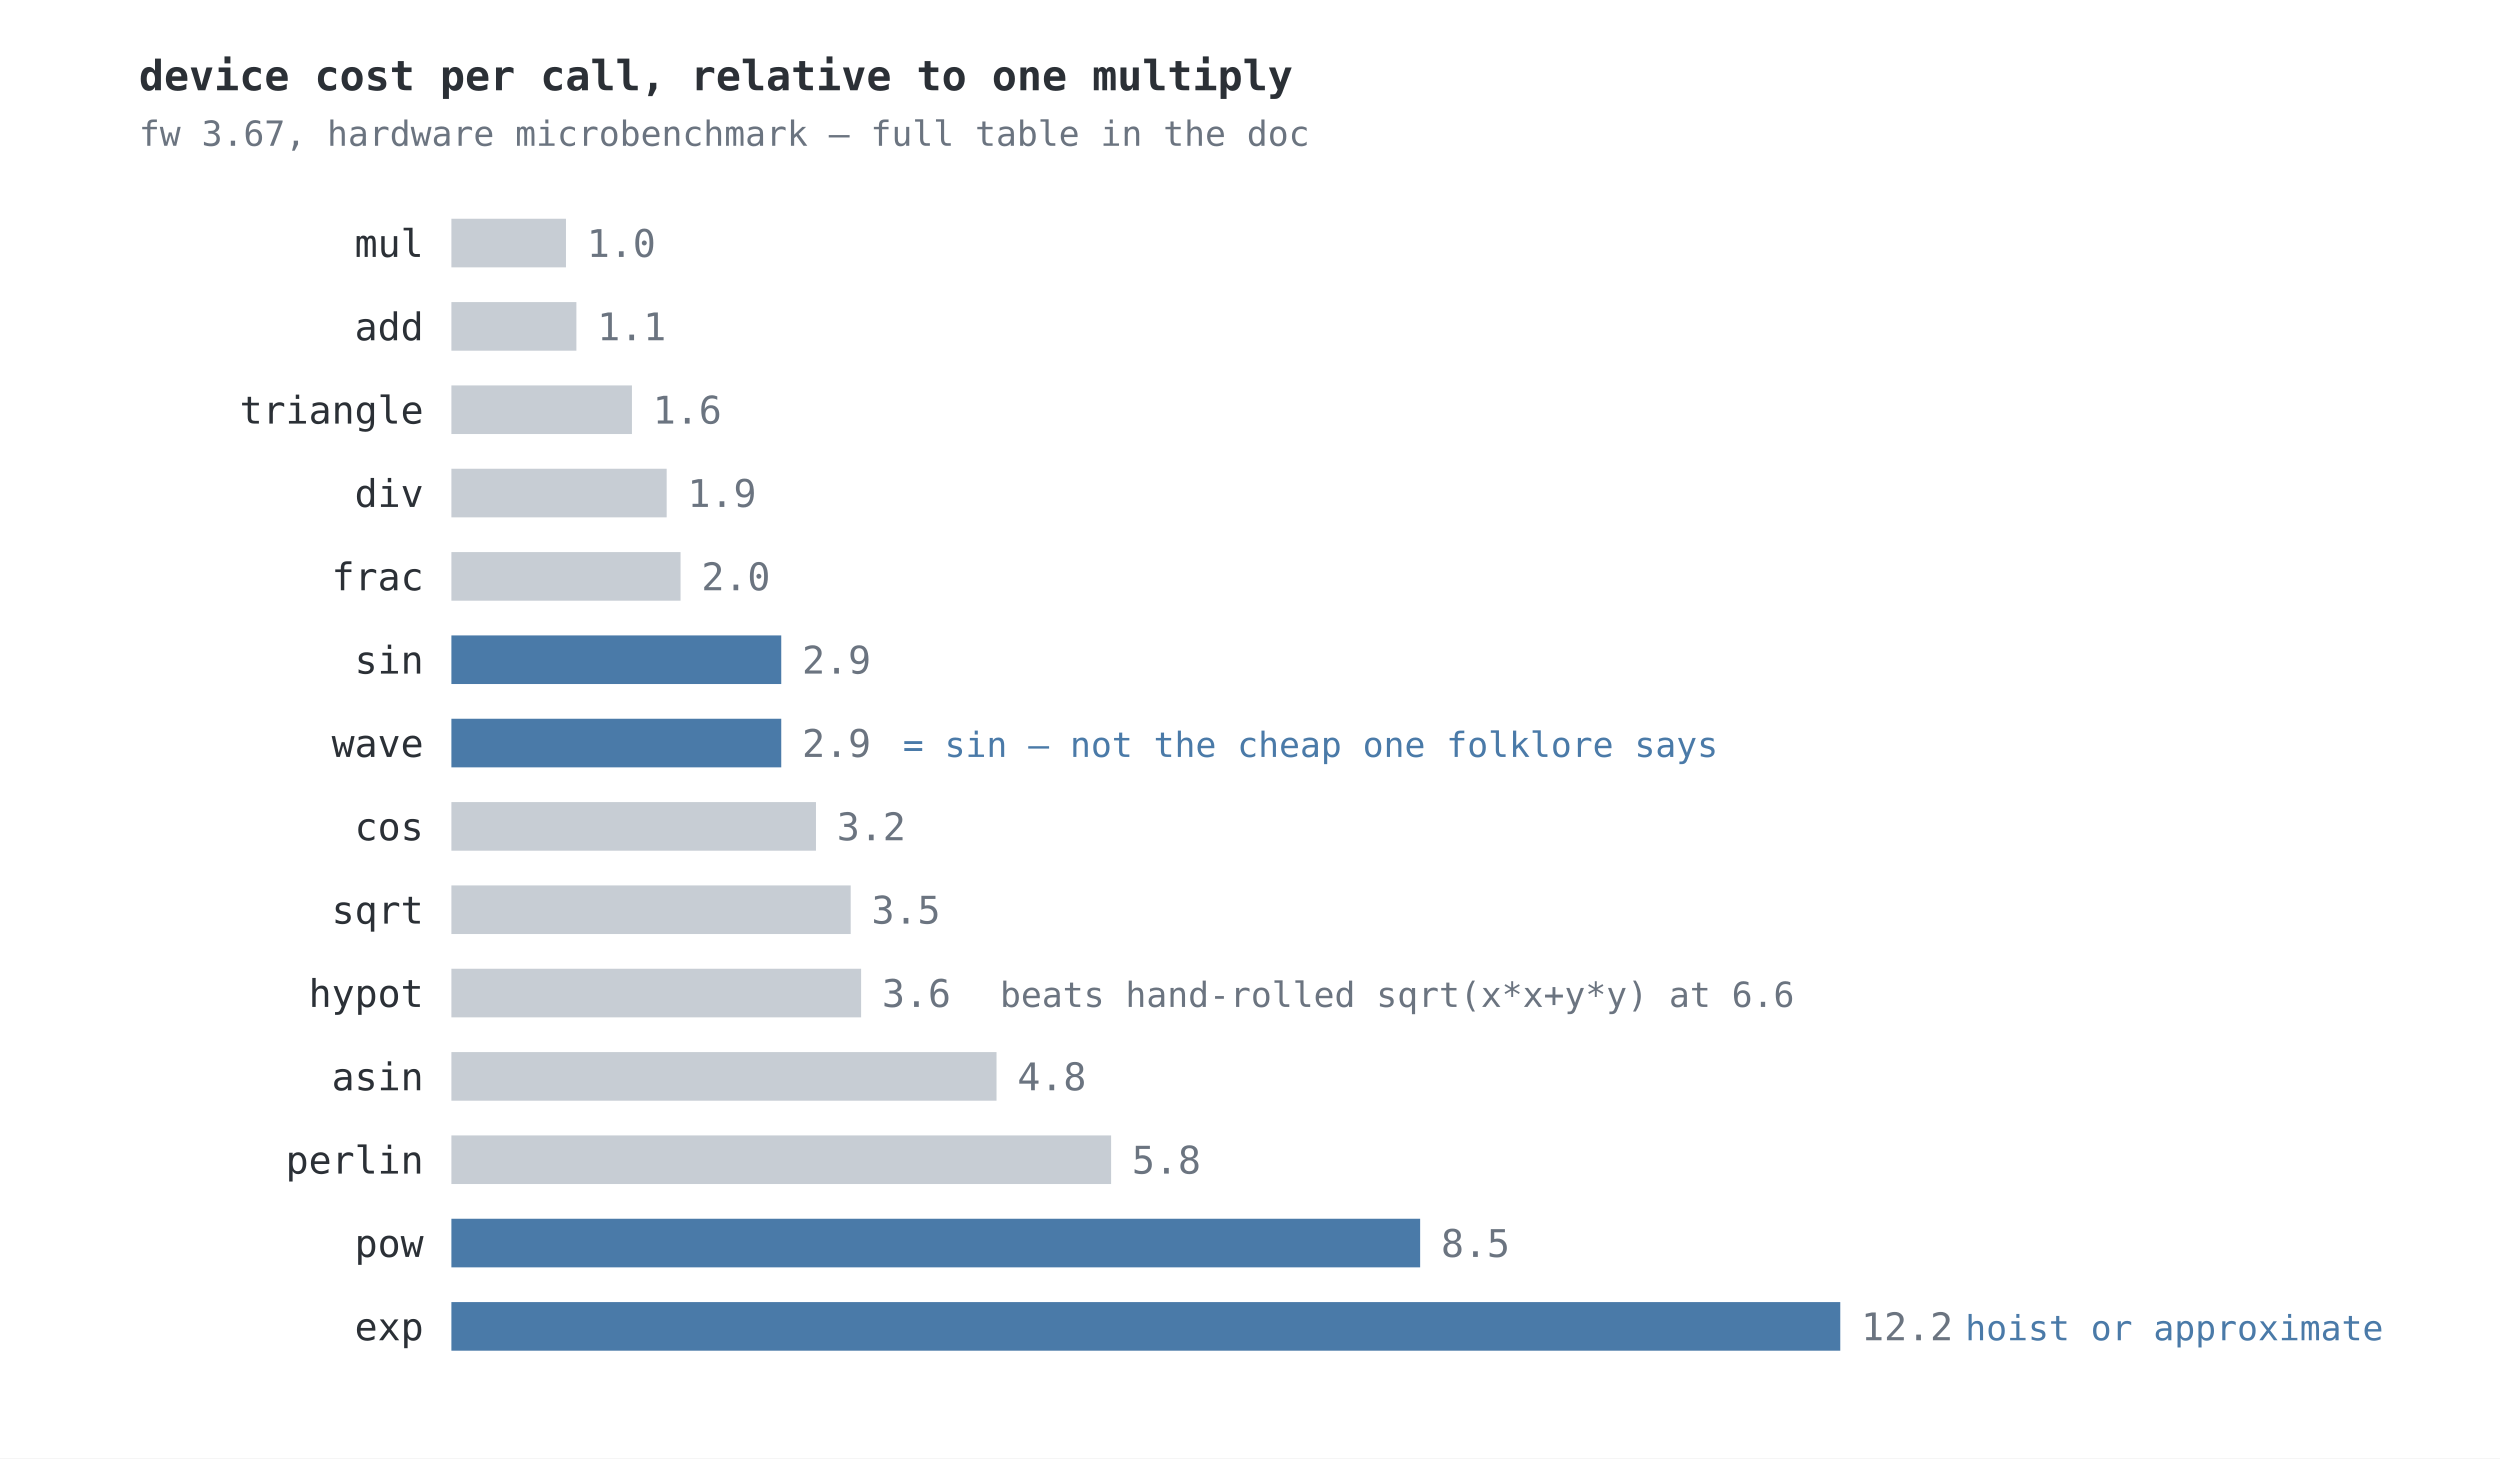
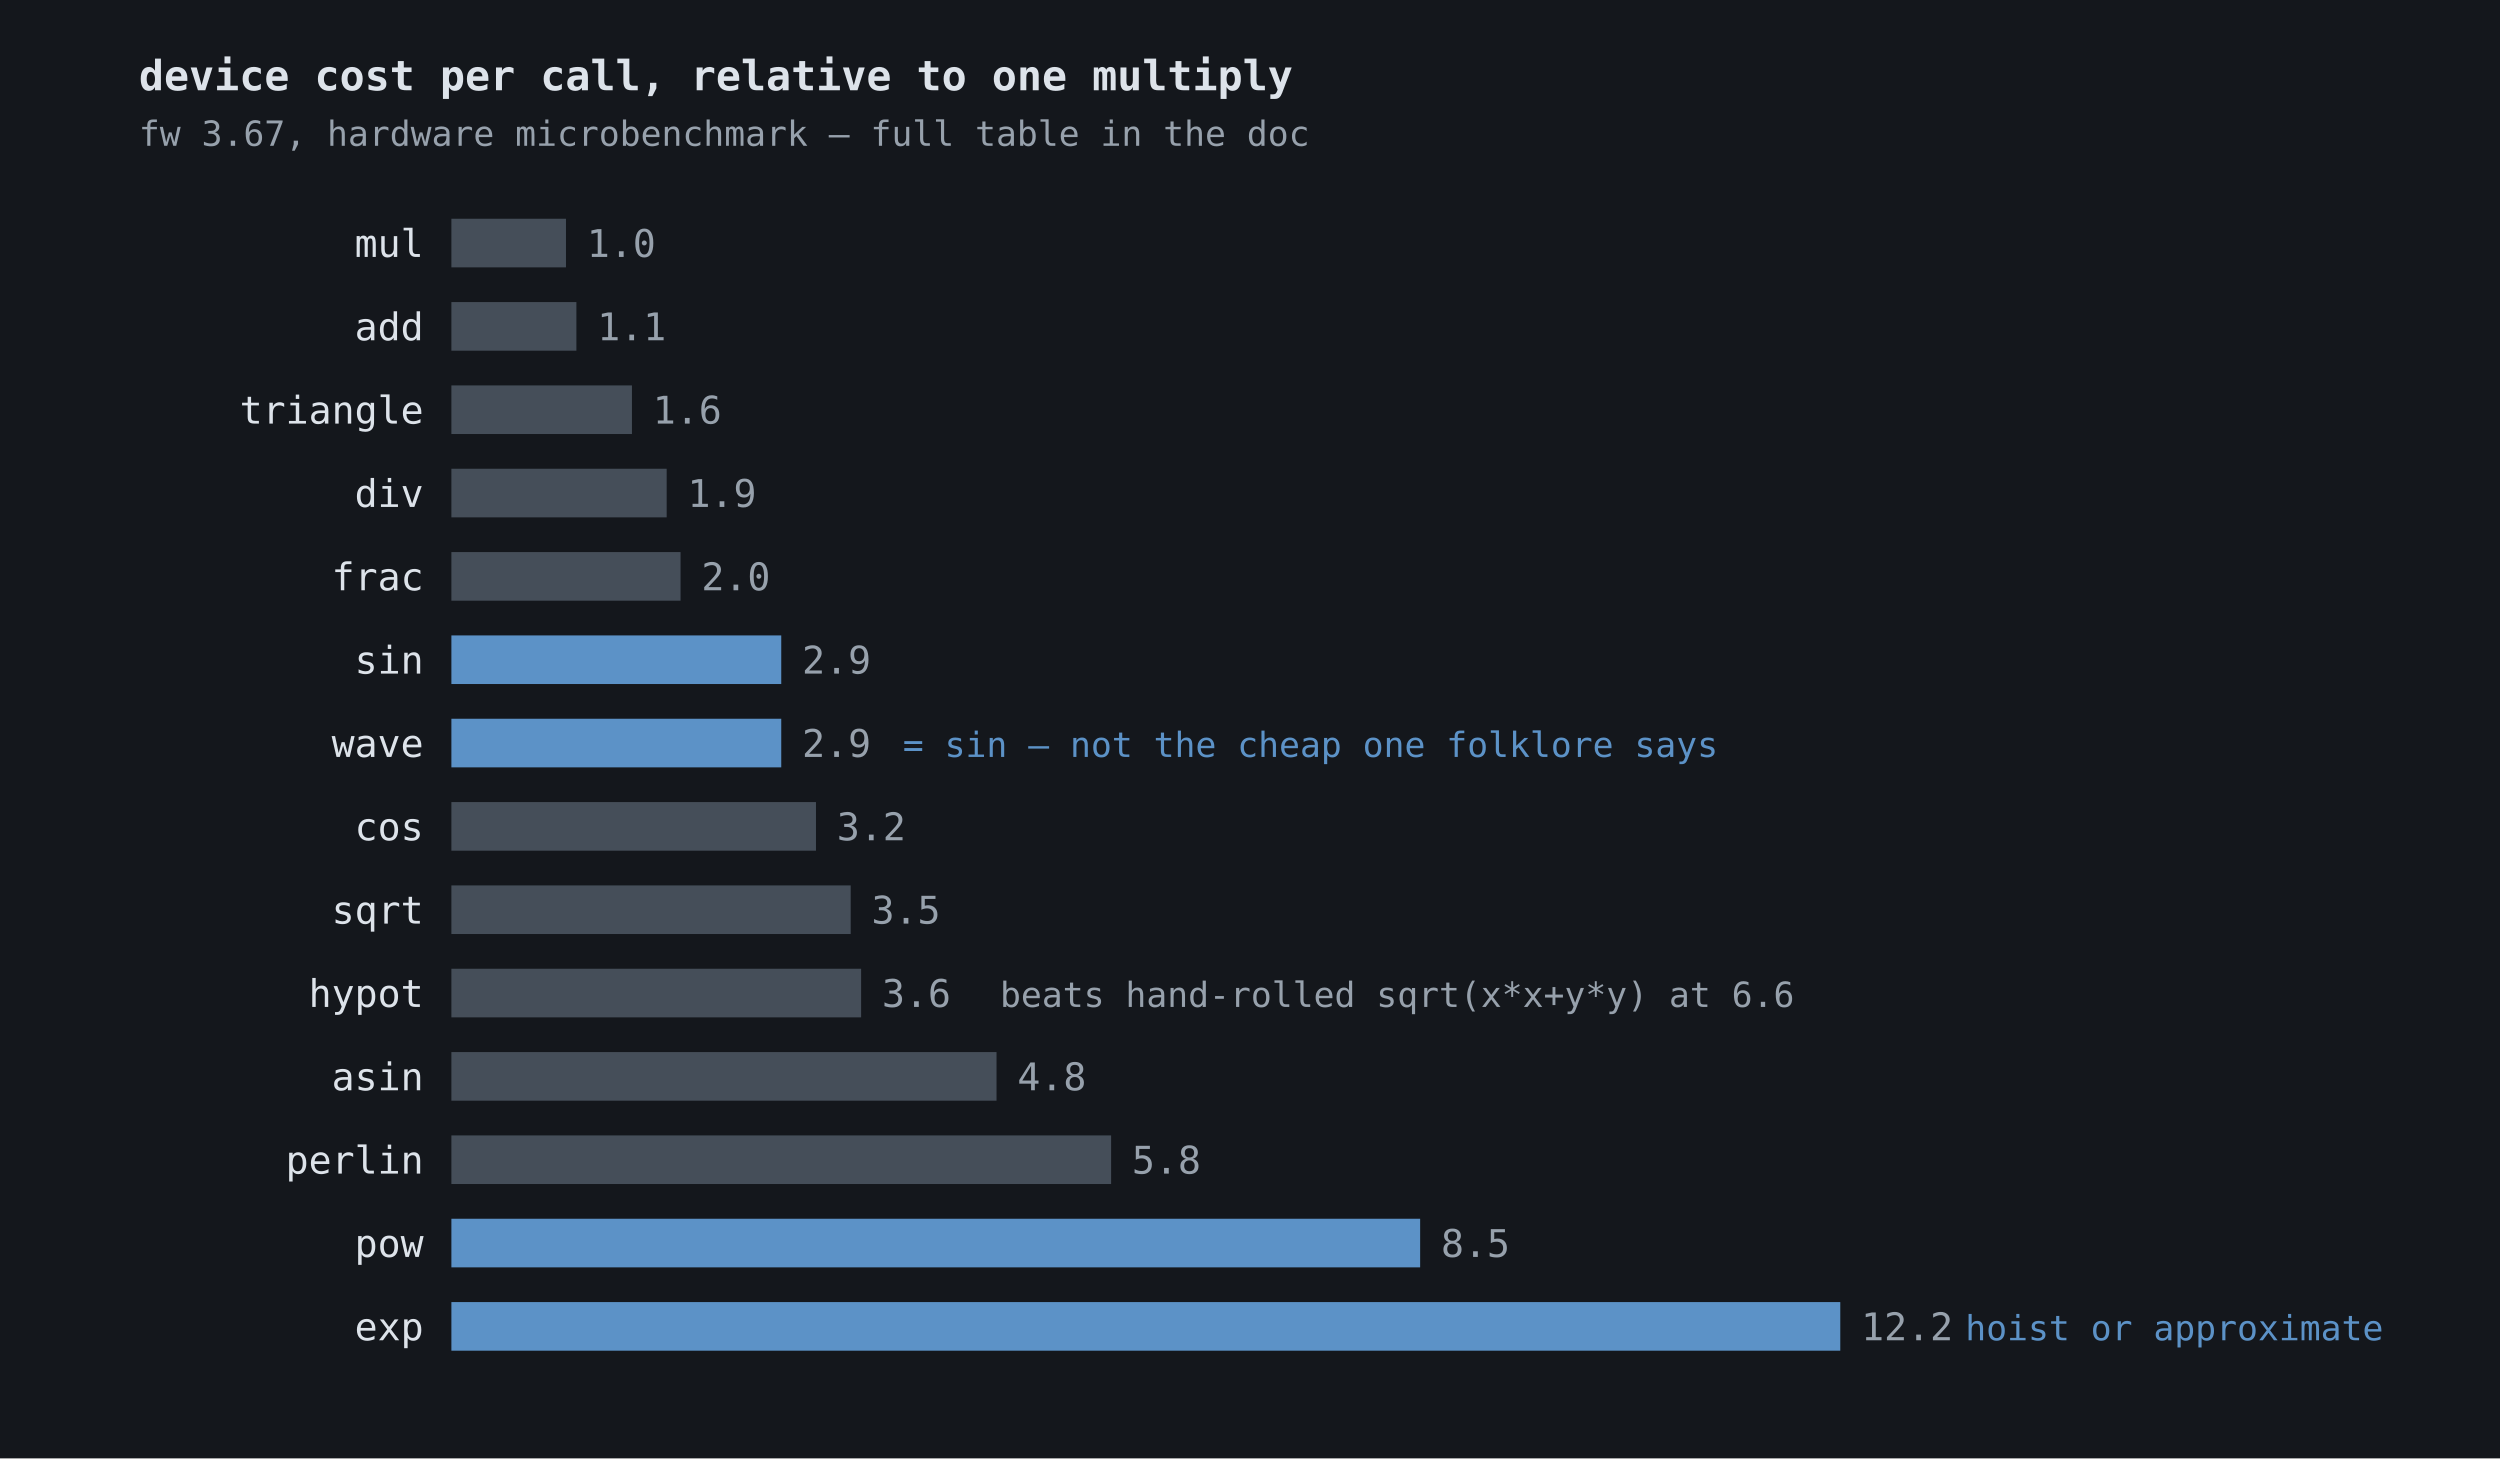
<svg xmlns="http://www.w3.org/2000/svg" viewBox="0 0 720 420" font-family="'IBM Plex Mono','SF Mono',ui-monospace,Menlo,monospace">
-   <rect width="720" height="420" fill="#ffffff" />
-   <text x="40" y="26" font-size="12" font-weight="bold" fill="#2b3036">device cost per call, relative to one multiply</text>
-   <text x="40" y="42" font-size="10" fill="#6b7480">fw 3.67, hardware microbenchmark — full table in the doc</text>
+   <rect width="720" height="420" fill="#14171c" />
+   <text x="40" y="26" font-size="12" font-weight="bold" fill="#dde3ea">device cost per call, relative to one multiply</text>
+   <text x="40" y="42" font-size="10" fill="#97a1ac">fw 3.67, hardware microbenchmark — full table in the doc</text>
  <g font-size="11">
-     <text x="122" y="74" text-anchor="end" fill="#2b3036">mul</text>
-     <rect x="130" y="63" width="33" height="14" fill="#c7cdd4" />
-     <text x="169" y="74" fill="#6b7480">1.0</text>
-     <text x="122" y="98" text-anchor="end" fill="#2b3036">add</text>
-     <rect x="130" y="87" width="36" height="14" fill="#c7cdd4" />
-     <text x="172" y="98" fill="#6b7480">1.1</text>
-     <text x="122" y="122" text-anchor="end" fill="#2b3036">triangle</text>
-     <rect x="130" y="111" width="52" height="14" fill="#c7cdd4" />
-     <text x="188" y="122" fill="#6b7480">1.6</text>
-     <text x="122" y="146" text-anchor="end" fill="#2b3036">div</text>
-     <rect x="130" y="135" width="62" height="14" fill="#c7cdd4" />
-     <text x="198" y="146" fill="#6b7480">1.9</text>
-     <text x="122" y="170" text-anchor="end" fill="#2b3036">frac</text>
-     <rect x="130" y="159" width="66" height="14" fill="#c7cdd4" />
-     <text x="202" y="170" fill="#6b7480">2.0</text>
-     <text x="122" y="194" text-anchor="end" fill="#2b3036">sin</text>
-     <rect x="130" y="183" width="95" height="14" fill="#4a7aa8" />
-     <text x="231" y="194" fill="#6b7480">2.9</text>
-     <text x="122" y="218" text-anchor="end" fill="#2b3036">wave</text>
-     <rect x="130" y="207" width="95" height="14" fill="#4a7aa8" />
-     <text x="231" y="218" fill="#6b7480">2.9</text>
-     <text x="260" y="218" font-size="10" fill="#4a7aa8">= sin — not the cheap one folklore says</text>
-     <text x="122" y="242" text-anchor="end" fill="#2b3036">cos</text>
-     <rect x="130" y="231" width="105" height="14" fill="#c7cdd4" />
-     <text x="241" y="242" fill="#6b7480">3.2</text>
-     <text x="122" y="266" text-anchor="end" fill="#2b3036">sqrt</text>
-     <rect x="130" y="255" width="115" height="14" fill="#c7cdd4" />
-     <text x="251" y="266" fill="#6b7480">3.5</text>
-     <text x="122" y="290" text-anchor="end" fill="#2b3036">hypot</text>
-     <rect x="130" y="279" width="118" height="14" fill="#c7cdd4" />
-     <text x="254" y="290" fill="#6b7480">3.6</text>
-     <text x="288" y="290" font-size="10" fill="#6b7480">beats hand-rolled sqrt(x*x+y*y) at 6.6</text>
-     <text x="122" y="314" text-anchor="end" fill="#2b3036">asin</text>
-     <rect x="130" y="303" width="157" height="14" fill="#c7cdd4" />
-     <text x="293" y="314" fill="#6b7480">4.8</text>
-     <text x="122" y="338" text-anchor="end" fill="#2b3036">perlin</text>
-     <rect x="130" y="327" width="190" height="14" fill="#c7cdd4" />
-     <text x="326" y="338" fill="#6b7480">5.8</text>
-     <text x="122" y="362" text-anchor="end" fill="#2b3036">pow</text>
-     <rect x="130" y="351" width="279" height="14" fill="#4a7aa8" />
-     <text x="415" y="362" fill="#6b7480">8.5</text>
-     <text x="122" y="386" text-anchor="end" fill="#2b3036">exp</text>
-     <rect x="130" y="375" width="400" height="14" fill="#4a7aa8" />
-     <text x="536" y="386" fill="#6b7480">12.2</text>
-     <text x="566" y="386" font-size="10" fill="#4a7aa8">hoist or approximate</text>
+     <text x="122" y="74" text-anchor="end" fill="#dde3ea">mul</text>
+     <rect x="130" y="63" width="33" height="14" fill="#454e59" />
+     <text x="169" y="74" fill="#97a1ac">1.0</text>
+     <text x="122" y="98" text-anchor="end" fill="#dde3ea">add</text>
+     <rect x="130" y="87" width="36" height="14" fill="#454e59" />
+     <text x="172" y="98" fill="#97a1ac">1.1</text>
+     <text x="122" y="122" text-anchor="end" fill="#dde3ea">triangle</text>
+     <rect x="130" y="111" width="52" height="14" fill="#454e59" />
+     <text x="188" y="122" fill="#97a1ac">1.6</text>
+     <text x="122" y="146" text-anchor="end" fill="#dde3ea">div</text>
+     <rect x="130" y="135" width="62" height="14" fill="#454e59" />
+     <text x="198" y="146" fill="#97a1ac">1.9</text>
+     <text x="122" y="170" text-anchor="end" fill="#dde3ea">frac</text>
+     <rect x="130" y="159" width="66" height="14" fill="#454e59" />
+     <text x="202" y="170" fill="#97a1ac">2.0</text>
+     <text x="122" y="194" text-anchor="end" fill="#dde3ea">sin</text>
+     <rect x="130" y="183" width="95" height="14" fill="#5c92c7" />
+     <text x="231" y="194" fill="#97a1ac">2.9</text>
+     <text x="122" y="218" text-anchor="end" fill="#dde3ea">wave</text>
+     <rect x="130" y="207" width="95" height="14" fill="#5c92c7" />
+     <text x="231" y="218" fill="#97a1ac">2.9</text>
+     <text x="260" y="218" font-size="10" fill="#5c92c7">= sin — not the cheap one folklore says</text>
+     <text x="122" y="242" text-anchor="end" fill="#dde3ea">cos</text>
+     <rect x="130" y="231" width="105" height="14" fill="#454e59" />
+     <text x="241" y="242" fill="#97a1ac">3.2</text>
+     <text x="122" y="266" text-anchor="end" fill="#dde3ea">sqrt</text>
+     <rect x="130" y="255" width="115" height="14" fill="#454e59" />
+     <text x="251" y="266" fill="#97a1ac">3.5</text>
+     <text x="122" y="290" text-anchor="end" fill="#dde3ea">hypot</text>
+     <rect x="130" y="279" width="118" height="14" fill="#454e59" />
+     <text x="254" y="290" fill="#97a1ac">3.6</text>
+     <text x="288" y="290" font-size="10" fill="#97a1ac">beats hand-rolled sqrt(x*x+y*y) at 6.6</text>
+     <text x="122" y="314" text-anchor="end" fill="#dde3ea">asin</text>
+     <rect x="130" y="303" width="157" height="14" fill="#454e59" />
+     <text x="293" y="314" fill="#97a1ac">4.8</text>
+     <text x="122" y="338" text-anchor="end" fill="#dde3ea">perlin</text>
+     <rect x="130" y="327" width="190" height="14" fill="#454e59" />
+     <text x="326" y="338" fill="#97a1ac">5.8</text>
+     <text x="122" y="362" text-anchor="end" fill="#dde3ea">pow</text>
+     <rect x="130" y="351" width="279" height="14" fill="#5c92c7" />
+     <text x="415" y="362" fill="#97a1ac">8.5</text>
+     <text x="122" y="386" text-anchor="end" fill="#dde3ea">exp</text>
+     <rect x="130" y="375" width="400" height="14" fill="#5c92c7" />
+     <text x="536" y="386" fill="#97a1ac">12.2</text>
+     <text x="566" y="386" font-size="10" fill="#5c92c7">hoist or approximate</text>
  </g>
</svg>
